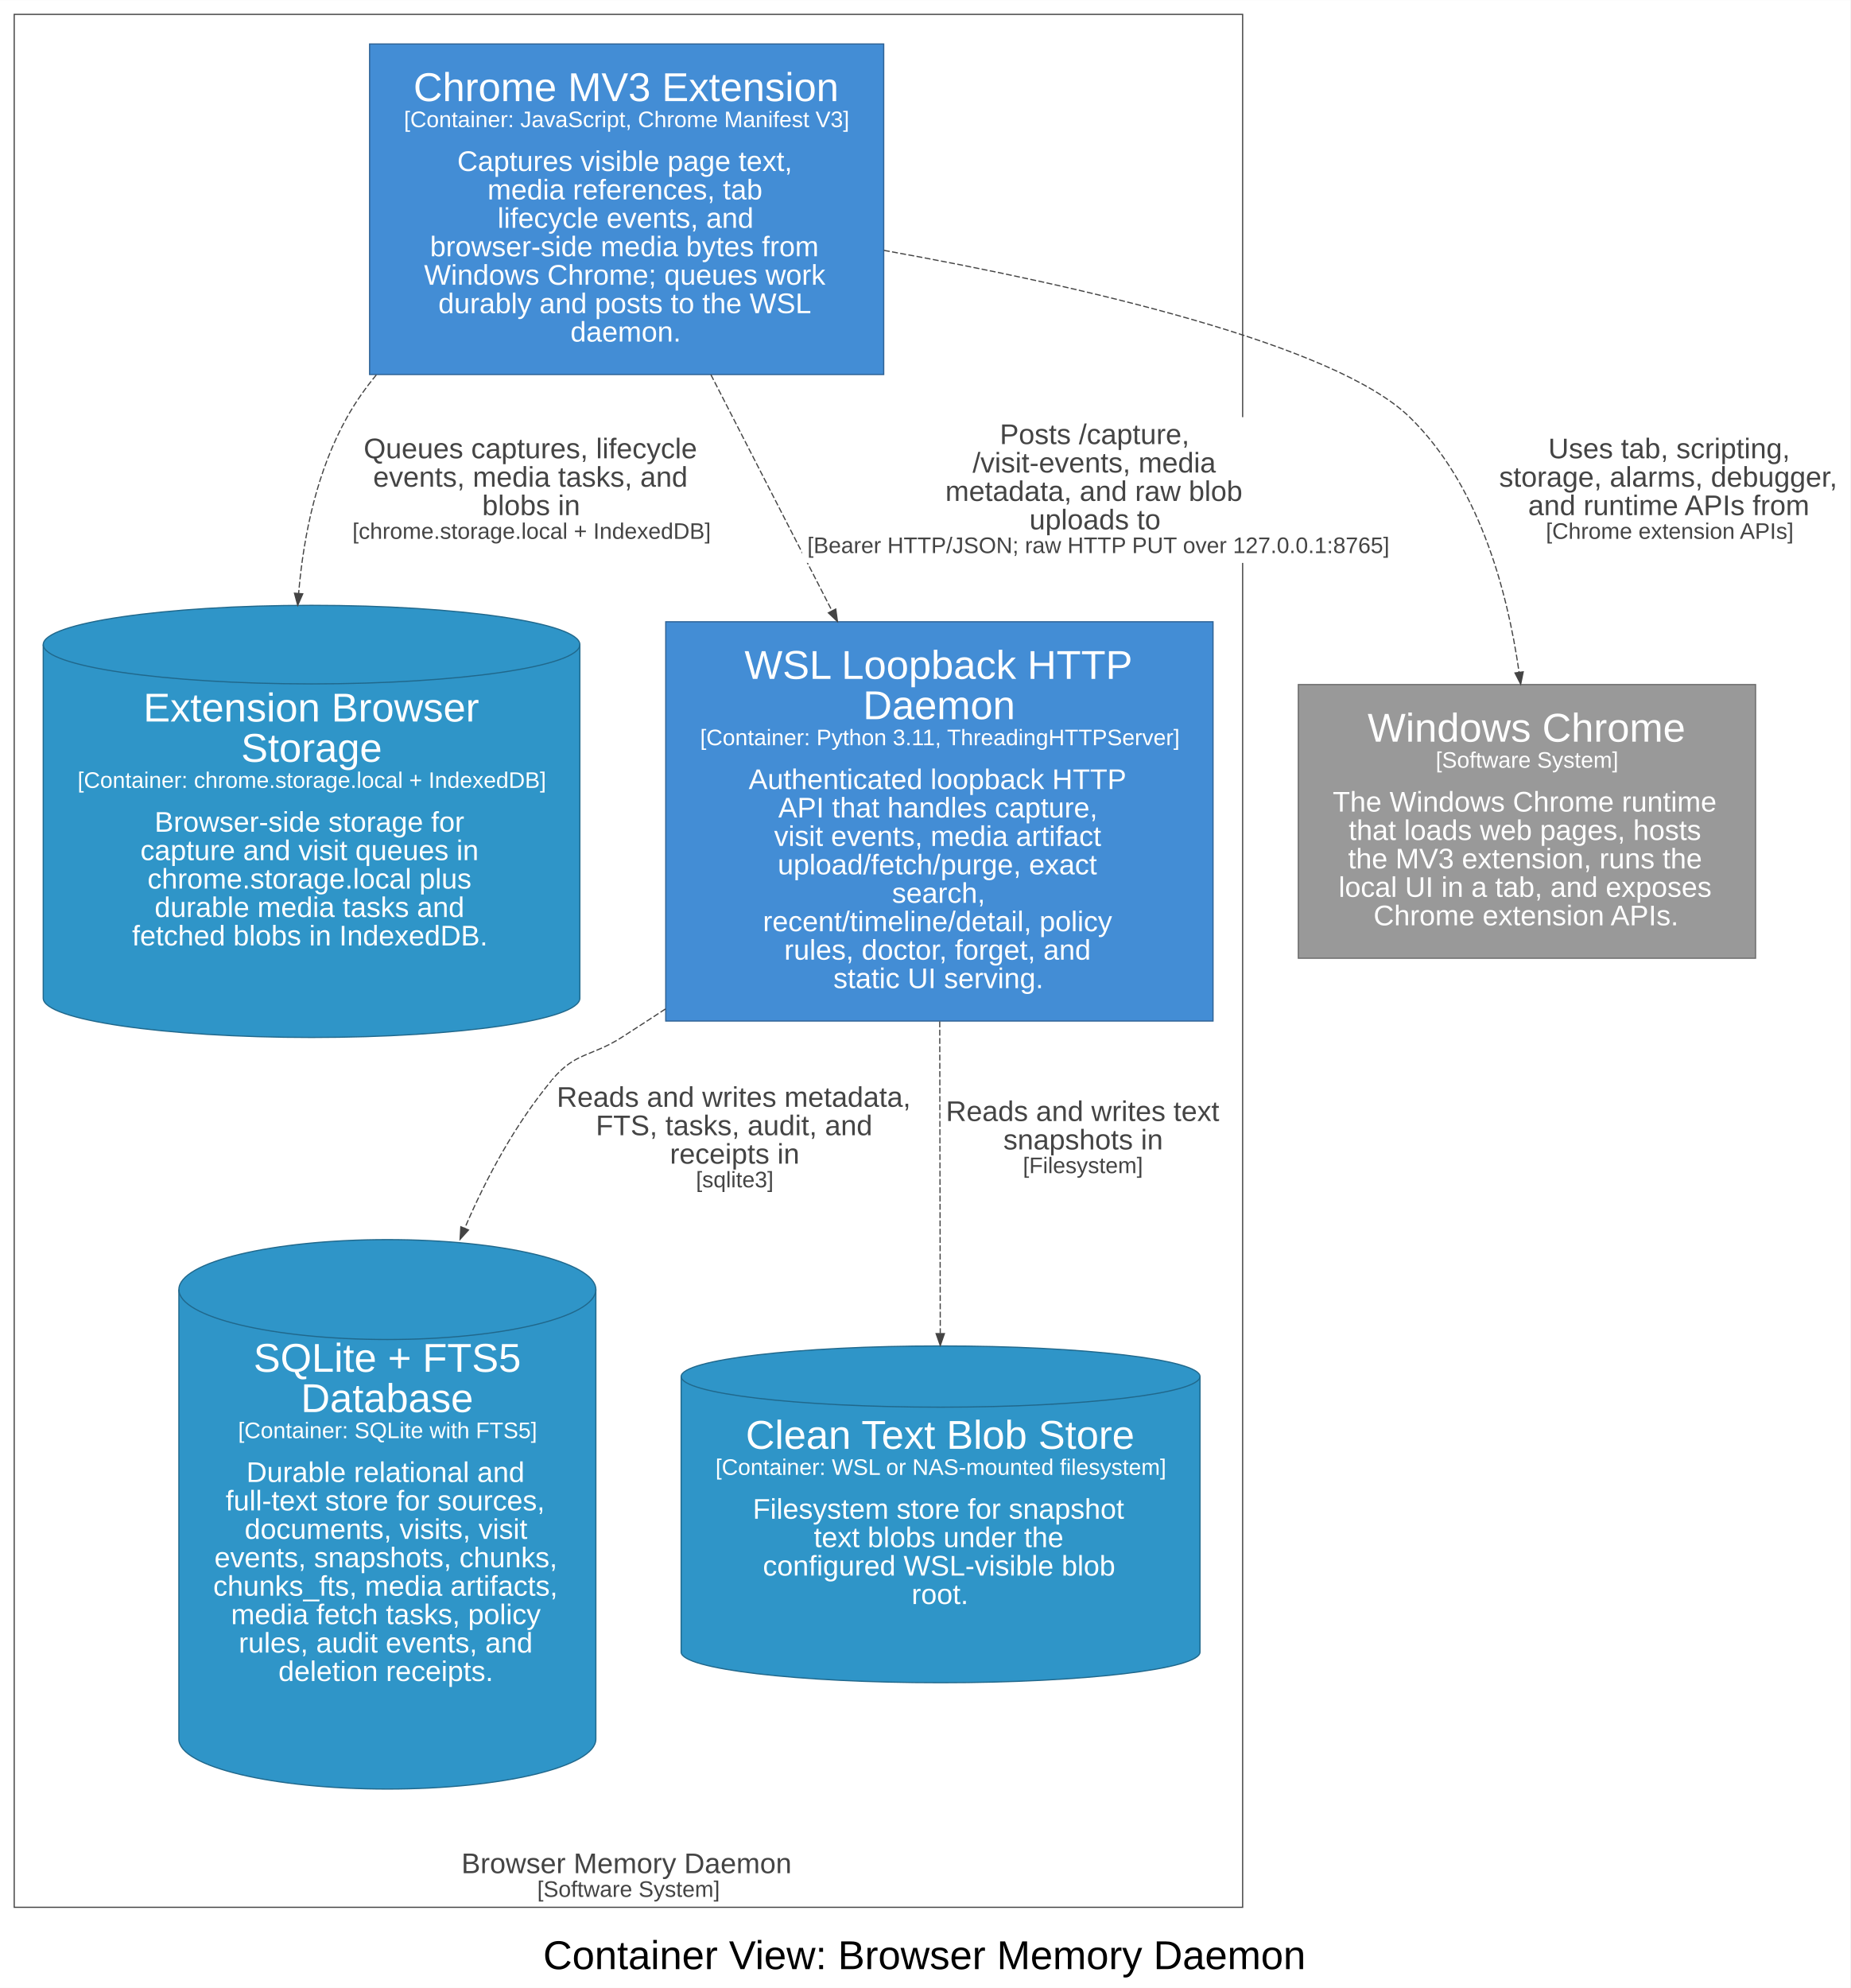
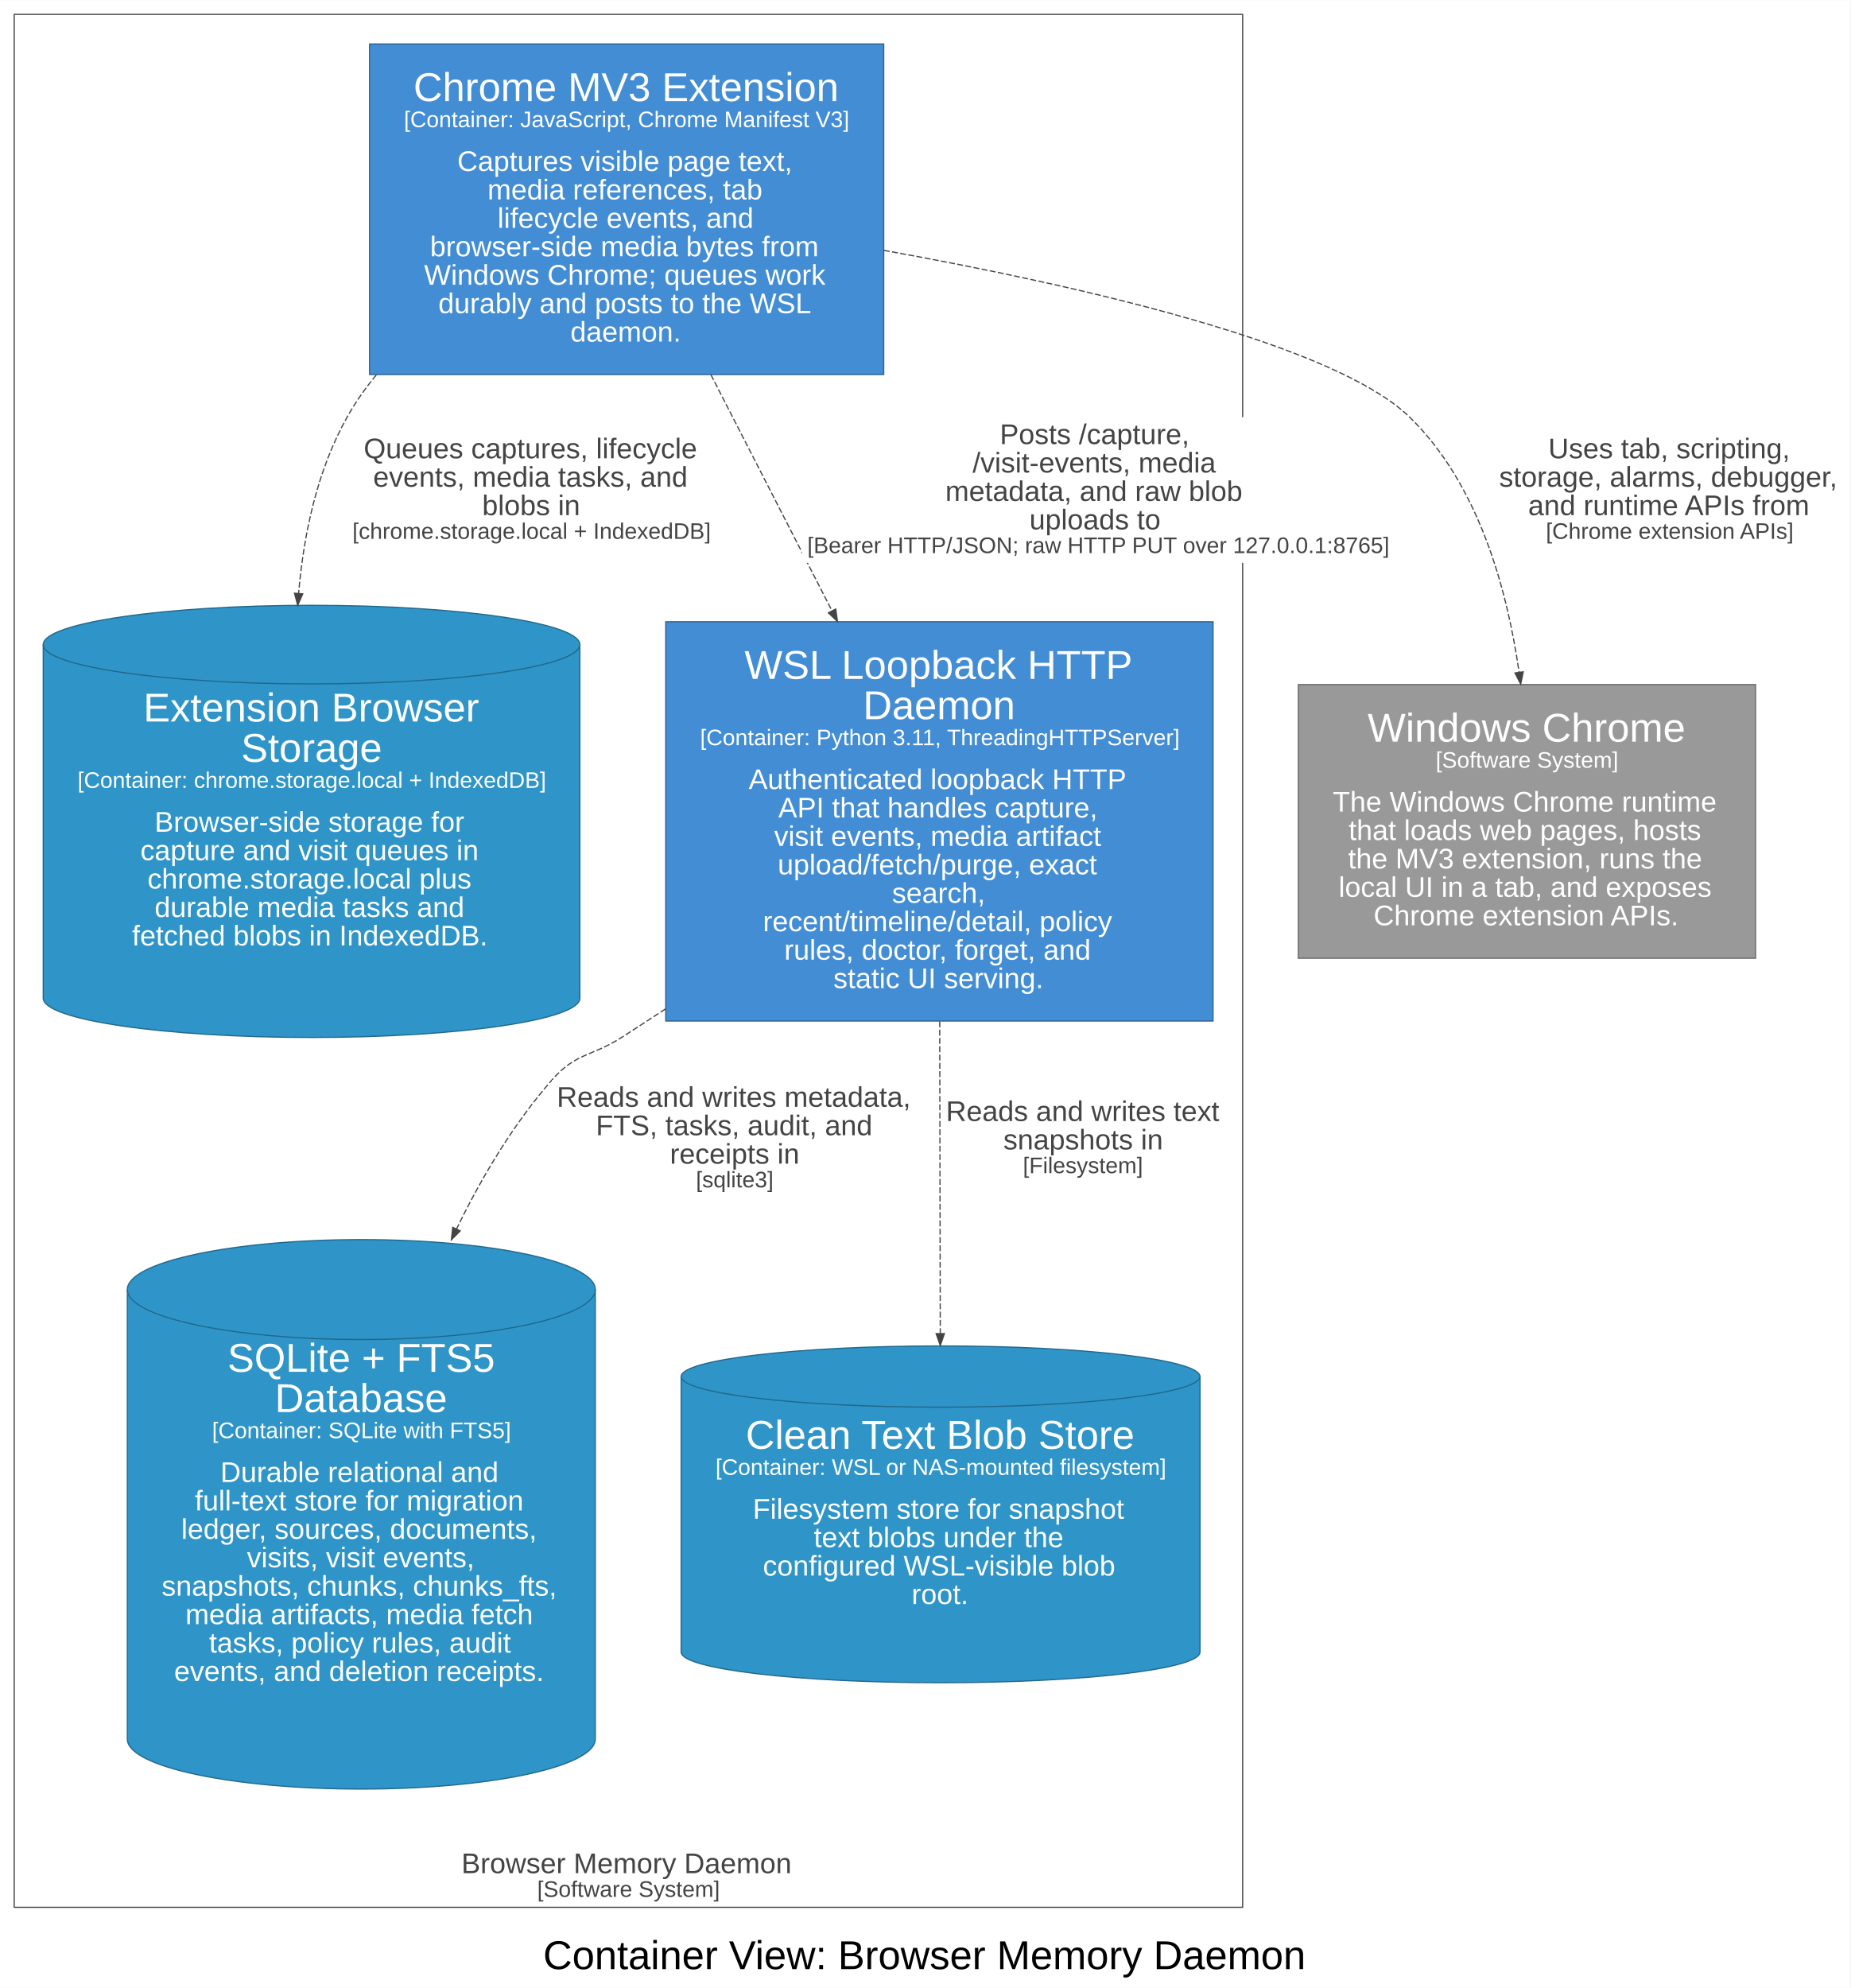
<svg xmlns="http://www.w3.org/2000/svg" width="1562pt" height="1678pt" viewBox="0.00 0.00 1562.00 1677.75">
  <g id="graph0" class="graph" transform="scale(1 1) rotate(0) translate(4 1673.75)">
    <polygon fill="white" stroke="transparent" points="-4,4 -4,-1673.75 1558,-1673.75 1558,4 -4,4" />
    <text text-anchor="start" x="454.5" y="-11.8" font-family="Arial" font-size="34.00">Container View: Browser Memory Daemon</text>
    <g id="clust1" class="cluster">
      <polygon fill="none" stroke="#444444" points="8,-64 8,-1661.75 1045,-1661.75 1045,-64 8,-64" />
      <text text-anchor="start" x="385.5" y="-92.8" font-family="Arial" font-size="24.00" fill="#444444">Browser Memory Daemon</text>
      <text text-anchor="start" x="449.5" y="-72.8" font-family="Arial" font-size="19.00" fill="#444444">[Software System]</text>
    </g>
    <g id="2" class="node">
      <polygon fill="#999999" stroke="#6b6b6b" points="1478,-1096.06 1092,-1096.06 1092,-865.06 1478,-865.06 1478,-1096.06" />
      <text text-anchor="start" x="1150.5" y="-1047.86" font-family="Arial" font-size="34.00" fill="#ffffff">Windows Chrome</text>
      <text text-anchor="start" x="1208" y="-1025.86" font-family="Arial" font-size="19.00" fill="#ffffff">[Software System]</text>
      <text text-anchor="start" x="1121" y="-988.86" font-family="Arial" font-size="24.00" fill="#ffffff">The Windows Chrome runtime</text>
      <text text-anchor="start" x="1134.5" y="-964.86" font-family="Arial" font-size="24.00" fill="#ffffff">that loads web pages, hosts</text>
      <text text-anchor="start" x="1134" y="-940.86" font-family="Arial" font-size="24.00" fill="#ffffff">the MV3 extension, runs the</text>
      <text text-anchor="start" x="1126" y="-916.86" font-family="Arial" font-size="24.00" fill="#ffffff">local UI in a tab, and exposes</text>
      <text text-anchor="start" x="1155.5" y="-892.86" font-family="Arial" font-size="24.00" fill="#ffffff">Chrome extension APIs.</text>
    </g>
    <g id="13" class="node">
      <path fill="#2f95c8" stroke="#20688c" d="M485.5,-1129.78C485.5,-1148.08 383.98,-1162.94 259,-1162.94 134.02,-1162.94 32.5,-1148.08 32.5,-1129.78 32.5,-1129.78 32.5,-831.35 32.5,-831.35 32.5,-813.05 134.02,-798.19 259,-798.19 383.98,-798.19 485.5,-813.05 485.5,-831.35 485.5,-831.35 485.5,-1129.78 485.5,-1129.78" />
      <path fill="none" stroke="#20688c" d="M485.5,-1129.78C485.5,-1111.48 383.98,-1096.62 259,-1096.62 134.02,-1096.62 32.5,-1111.48 32.5,-1129.78" />
      <text text-anchor="start" x="117" y="-1064.86" font-family="Arial" font-size="34.00" fill="#ffffff">Extension Browser</text>
      <text text-anchor="start" x="199.5" y="-1030.86" font-family="Arial" font-size="34.00" fill="#ffffff">Storage</text>
      <text text-anchor="start" x="61.5" y="-1008.86" font-family="Arial" font-size="19.00" fill="#ffffff">[Container: chrome.storage.local + IndexedDB]</text>
      <text text-anchor="start" x="126.5" y="-971.86" font-family="Arial" font-size="24.00" fill="#ffffff">Browser-side storage for</text>
      <text text-anchor="start" x="114.5" y="-947.86" font-family="Arial" font-size="24.00" fill="#ffffff">capture and visit queues in</text>
      <text text-anchor="start" x="120.5" y="-923.86" font-family="Arial" font-size="24.00" fill="#ffffff">chrome.storage.local plus</text>
      <text text-anchor="start" x="126.5" y="-899.86" font-family="Arial" font-size="24.00" fill="#ffffff">durable media tasks and</text>
      <text text-anchor="start" x="107.5" y="-875.86" font-family="Arial" font-size="24.00" fill="#ffffff">fetched blobs in IndexedDB.</text>
    </g>
    <g id="14" class="node">
      <polygon fill="#438dd5" stroke="#2e6295" points="1020,-1149.06 558,-1149.06 558,-812.06 1020,-812.06 1020,-1149.06" />
      <text text-anchor="start" x="624.5" y="-1100.86" font-family="Arial" font-size="34.00" fill="#ffffff">WSL Loopback HTTP</text>
      <text text-anchor="start" x="724.5" y="-1066.86" font-family="Arial" font-size="34.00" fill="#ffffff">Daemon</text>
      <text text-anchor="start" x="587" y="-1044.86" font-family="Arial" font-size="19.00" fill="#ffffff">[Container: Python 3.11, ThreadingHTTPServer]</text>
      <text text-anchor="start" x="628" y="-1007.86" font-family="Arial" font-size="24.00" fill="#ffffff">Authenticated loopback HTTP</text>
      <text text-anchor="start" x="653" y="-983.86" font-family="Arial" font-size="24.00" fill="#ffffff">API that handles capture,</text>
      <text text-anchor="start" x="649.5" y="-959.86" font-family="Arial" font-size="24.00" fill="#ffffff">visit events, media artifact</text>
      <text text-anchor="start" x="652.5" y="-935.86" font-family="Arial" font-size="24.00" fill="#ffffff">upload/fetch/purge, exact</text>
      <text text-anchor="start" x="749" y="-911.86" font-family="Arial" font-size="24.00" fill="#ffffff">search,</text>
      <text text-anchor="start" x="640" y="-887.86" font-family="Arial" font-size="24.00" fill="#ffffff">recent/timeline/detail, policy</text>
      <text text-anchor="start" x="658" y="-863.86" font-family="Arial" font-size="24.00" fill="#ffffff">rules, doctor, forget, and</text>
      <text text-anchor="start" x="699.5" y="-839.86" font-family="Arial" font-size="24.00" fill="#ffffff">static UI serving.</text>
    </g>
-     <g id="27" class="node">
-       <path fill="#2f95c8" stroke="#20688c" d="M499,-585.4C499,-608.67 420.11,-627.56 323,-627.56 225.89,-627.56 147,-608.67 147,-585.4 147,-585.4 147,-205.97 147,-205.97 147,-182.71 225.89,-163.81 323,-163.81 420.11,-163.81 499,-182.71 499,-205.97 499,-205.97 499,-585.4 499,-585.4" />
-       <path fill="none" stroke="#20688c" d="M499,-585.4C499,-562.14 420.11,-543.24 323,-543.24 225.89,-543.24 147,-562.14 147,-585.4" />
-       <text text-anchor="start" x="210" y="-515.99" font-family="Arial" font-size="34.00" fill="#ffffff">SQLite + FTS5</text>
-       <text text-anchor="start" x="250" y="-481.99" font-family="Arial" font-size="34.00" fill="#ffffff">Database</text>
-       <text text-anchor="start" x="197" y="-459.99" font-family="Arial" font-size="19.00" fill="#ffffff">[Container: SQLite with FTS5]</text>
-       <text text-anchor="start" x="204" y="-422.99" font-family="Arial" font-size="24.00" fill="#ffffff">Durable relational and</text>
-       <text text-anchor="start" x="186.5" y="-398.99" font-family="Arial" font-size="24.00" fill="#ffffff">full-text store for sources,</text>
-       <text text-anchor="start" x="202.5" y="-374.99" font-family="Arial" font-size="24.00" fill="#ffffff">documents, visits, visit</text>
-       <text text-anchor="start" x="177" y="-350.99" font-family="Arial" font-size="24.00" fill="#ffffff">events, snapshots, chunks,</text>
-       <text text-anchor="start" x="176" y="-326.99" font-family="Arial" font-size="24.00" fill="#ffffff">chunks_fts, media artifacts,</text>
-       <text text-anchor="start" x="191" y="-302.99" font-family="Arial" font-size="24.00" fill="#ffffff">media fetch tasks, policy</text>
-       <text text-anchor="start" x="197.5" y="-278.99" font-family="Arial" font-size="24.00" fill="#ffffff">rules, audit events, and</text>
-       <text text-anchor="start" x="231" y="-254.99" font-family="Arial" font-size="24.00" fill="#ffffff">deletion receipts.</text>
+     <g id="28" class="node">
+       <path fill="#2f95c8" stroke="#20688c" d="M498.5,-585.4C498.5,-608.67 409.98,-627.56 301,-627.56 192.02,-627.56 103.5,-608.67 103.5,-585.4 103.5,-585.4 103.5,-205.97 103.5,-205.97 103.5,-182.71 192.02,-163.81 301,-163.81 409.98,-163.81 498.5,-182.71 498.5,-205.97 498.5,-205.97 498.5,-585.4 498.5,-585.4" />
+       <path fill="none" stroke="#20688c" d="M498.5,-585.4C498.5,-562.14 409.98,-543.24 301,-543.24 192.02,-543.24 103.5,-562.14 103.5,-585.4" />
+       <text text-anchor="start" x="188" y="-515.99" font-family="Arial" font-size="34.00" fill="#ffffff">SQLite + FTS5</text>
+       <text text-anchor="start" x="228" y="-481.99" font-family="Arial" font-size="34.00" fill="#ffffff">Database</text>
+       <text text-anchor="start" x="175" y="-459.99" font-family="Arial" font-size="19.00" fill="#ffffff">[Container: SQLite with FTS5]</text>
+       <text text-anchor="start" x="182" y="-422.99" font-family="Arial" font-size="24.00" fill="#ffffff">Durable relational and</text>
+       <text text-anchor="start" x="160.5" y="-398.99" font-family="Arial" font-size="24.00" fill="#ffffff">full-text store for migration</text>
+       <text text-anchor="start" x="149" y="-374.99" font-family="Arial" font-size="24.00" fill="#ffffff">ledger, sources, documents,</text>
+       <text text-anchor="start" x="204.5" y="-350.99" font-family="Arial" font-size="24.00" fill="#ffffff">visits, visit events,</text>
+       <text text-anchor="start" x="132.5" y="-326.99" font-family="Arial" font-size="24.00" fill="#ffffff">snapshots, chunks, chunks_fts,</text>
+       <text text-anchor="start" x="152.5" y="-302.99" font-family="Arial" font-size="24.00" fill="#ffffff">media artifacts, media fetch</text>
+       <text text-anchor="start" x="172.5" y="-278.99" font-family="Arial" font-size="24.00" fill="#ffffff">tasks, policy rules, audit</text>
+       <text text-anchor="start" x="143" y="-254.99" font-family="Arial" font-size="24.00" fill="#ffffff">events, and deletion receipts.</text>
    </g>
-     <g id="43" class="edge">
-       <path fill="none" stroke="#444444" stroke-dasharray="5,2" d="M557.75,-822.24C545.36,-814.12 533.05,-806.12 521,-798.38 495.16,-781.77 481.63,-786.01 462,-762.38 431.55,-725.71 407.35,-681.68 388.26,-637.06" />
-       <polygon fill="#444444" stroke="#444444" points="391.49,-635.7 384.39,-627.84 385.03,-638.41 391.49,-635.7" />
+     <g id="44" class="edge">
+       <path fill="none" stroke="#444444" stroke-dasharray="5,2" d="M557.75,-822.24C545.36,-814.12 533.05,-806.12 521,-798.38 495.16,-781.77 482.23,-785.49 462,-762.38 429.84,-725.62 403.2,-681.43 381.46,-636.67" />
+       <polygon fill="#444444" stroke="#444444" points="384.51,-634.92 377.04,-627.41 378.19,-637.94 384.51,-634.92" />
      <polygon fill="white" stroke="transparent" points="462,-663.38 462,-762.38 772,-762.38 772,-663.38 462,-663.38" />
      <text text-anchor="start" x="466" y="-739.67" font-family="Arial" font-size="24.00" fill="#444444">Reads and writes metadata,</text>
      <text text-anchor="start" x="499" y="-715.67" font-family="Arial" font-size="24.00" fill="#444444">FTS, tasks, audit, and</text>
      <text text-anchor="start" x="561.5" y="-691.67" font-family="Arial" font-size="24.00" fill="#444444">receipts in</text>
      <text text-anchor="start" x="583.5" y="-671.67" font-family="Arial" font-size="19.00" fill="#444444">[sqlite3]</text>
    </g>
-     <g id="28" class="node">
+     <g id="29" class="node">
      <path fill="#2f95c8" stroke="#20688c" d="M1009,-511.97C1009,-526.23 910.84,-537.81 790,-537.81 669.16,-537.81 571,-526.23 571,-511.97 571,-511.97 571,-279.4 571,-279.4 571,-265.14 669.16,-253.56 790,-253.56 910.84,-253.56 1009,-265.14 1009,-279.4 1009,-279.4 1009,-511.97 1009,-511.97" />
      <path fill="none" stroke="#20688c" d="M1009,-511.97C1009,-497.71 910.84,-486.13 790,-486.13 669.16,-486.13 571,-497.71 571,-511.97" />
      <text text-anchor="start" x="625.5" y="-450.99" font-family="Arial" font-size="34.00" fill="#ffffff">Clean Text Blob Store</text>
      <text text-anchor="start" x="600" y="-428.99" font-family="Arial" font-size="19.00" fill="#ffffff">[Container: WSL or NAS-mounted filesystem]</text>
      <text text-anchor="start" x="631.5" y="-391.99" font-family="Arial" font-size="24.00" fill="#ffffff">Filesystem store for snapshot</text>
      <text text-anchor="start" x="683" y="-367.99" font-family="Arial" font-size="24.00" fill="#ffffff">text blobs under the</text>
      <text text-anchor="start" x="640" y="-343.99" font-family="Arial" font-size="24.00" fill="#ffffff">configured WSL-visible blob</text>
      <text text-anchor="start" x="765.5" y="-319.99" font-family="Arial" font-size="24.00" fill="#ffffff">root.</text>
    </g>
-     <g id="44" class="edge">
+     <g id="45" class="edge">
      <path fill="none" stroke="#444444" stroke-dasharray="5,2" d="M789.29,-811.75C789.43,-728.7 789.6,-629.21 789.74,-548.46" />
      <polygon fill="#444444" stroke="#444444" points="793.24,-548.21 789.76,-538.2 786.24,-548.2 793.24,-548.21" />
      <polygon fill="white" stroke="transparent" points="790,-675.38 790,-750.38 1031,-750.38 1031,-675.38 790,-675.38" />
      <text text-anchor="start" x="794.5" y="-727.67" font-family="Arial" font-size="24.00" fill="#444444">Reads and writes text</text>
      <text text-anchor="start" x="843" y="-703.67" font-family="Arial" font-size="24.00" fill="#444444">snapshots in</text>
      <text text-anchor="start" x="859.5" y="-683.67" font-family="Arial" font-size="19.00" fill="#444444">[Filesystem]</text>
    </g>
    <g id="5" class="node">
      <polygon fill="#438dd5" stroke="#2e6295" points="742,-1636.75 308,-1636.75 308,-1357.75 742,-1357.75 742,-1636.75" />
      <text text-anchor="start" x="345" y="-1588.55" font-family="Arial" font-size="34.00" fill="#ffffff">Chrome MV3 Extension</text>
      <text text-anchor="start" x="337" y="-1566.55" font-family="Arial" font-size="19.00" fill="#ffffff">[Container: JavaScript, Chrome Manifest V3]</text>
      <text text-anchor="start" x="382" y="-1529.55" font-family="Arial" font-size="24.00" fill="#ffffff">Captures visible page text,</text>
      <text text-anchor="start" x="407.5" y="-1505.55" font-family="Arial" font-size="24.00" fill="#ffffff">media references, tab</text>
      <text text-anchor="start" x="416" y="-1481.55" font-family="Arial" font-size="24.00" fill="#ffffff">lifecycle events, and</text>
      <text text-anchor="start" x="359" y="-1457.55" font-family="Arial" font-size="24.00" fill="#ffffff">browser-side media bytes from</text>
      <text text-anchor="start" x="354" y="-1433.55" font-family="Arial" font-size="24.00" fill="#ffffff">Windows Chrome; queues work</text>
      <text text-anchor="start" x="366" y="-1409.55" font-family="Arial" font-size="24.00" fill="#ffffff">durably and posts to the WSL</text>
      <text text-anchor="start" x="477.5" y="-1385.55" font-family="Arial" font-size="24.00" fill="#ffffff">daemon.</text>
    </g>
-     <g id="35" class="edge">
+     <g id="36" class="edge">
      <path fill="none" stroke="#444444" stroke-dasharray="5,2" d="M742.14,-1462.56C909.52,-1432.39 1122.75,-1383.43 1186,-1321.75 1243.41,-1265.76 1268.02,-1178.58 1278.35,-1106.49" />
      <polygon fill="#444444" stroke="#444444" points="1281.84,-1106.8 1279.72,-1096.42 1274.91,-1105.86 1281.84,-1106.8" />
      <polygon fill="white" stroke="transparent" points="1257,-1210.75 1257,-1309.75 1554,-1309.75 1554,-1210.75 1257,-1210.75" />
      <text text-anchor="start" x="1303" y="-1287.05" font-family="Arial" font-size="24.00" fill="#444444">Uses tab, scripting,</text>
      <text text-anchor="start" x="1261.5" y="-1263.05" font-family="Arial" font-size="24.00" fill="#444444">storage, alarms, debugger,</text>
      <text text-anchor="start" x="1286" y="-1239.05" font-family="Arial" font-size="24.00" fill="#444444">and runtime APIs from</text>
      <text text-anchor="start" x="1301" y="-1219.05" font-family="Arial" font-size="19.00" fill="#444444">[Chrome extension APIs]</text>
    </g>
-     <g id="37" class="edge">
+     <g id="38" class="edge">
      <path fill="none" stroke="#444444" stroke-dasharray="5,2" d="M313.7,-1357.47C304.4,-1346.22 296.04,-1334.31 289,-1321.75 263.99,-1277.15 252.43,-1223.98 248.09,-1173.09" />
      <polygon fill="#444444" stroke="#444444" points="251.57,-1172.65 247.32,-1162.95 244.59,-1173.18 251.57,-1172.65" />
      <polygon fill="white" stroke="transparent" points="289,-1210.75 289,-1309.75 600,-1309.75 600,-1210.75 289,-1210.75" />
      <text text-anchor="start" x="303" y="-1287.05" font-family="Arial" font-size="24.00" fill="#444444">Queues captures, lifecycle</text>
      <text text-anchor="start" x="311" y="-1263.05" font-family="Arial" font-size="24.00" fill="#444444">events, media tasks, and</text>
      <text text-anchor="start" x="403" y="-1239.05" font-family="Arial" font-size="24.00" fill="#444444">blobs in</text>
      <text text-anchor="start" x="293.5" y="-1219.05" font-family="Arial" font-size="19.00" fill="#444444">[chrome.storage.local + IndexedDB]</text>
    </g>
-     <g id="38" class="edge">
+     <g id="39" class="edge">
      <path fill="none" stroke="#444444" stroke-dasharray="5,2" d="M596.09,-1357.65C627.53,-1296.37 664.86,-1223.58 698.27,-1158.44" />
      <polygon fill="#444444" stroke="#444444" points="701.51,-1159.8 702.96,-1149.3 695.28,-1156.6 701.51,-1159.8" />
      <polygon fill="white" stroke="transparent" points="673,-1198.75 673,-1321.75 1168,-1321.75 1168,-1198.75 673,-1198.75" />
      <text text-anchor="start" x="840" y="-1299.05" font-family="Arial" font-size="24.00" fill="#444444">Posts /capture,</text>
      <text text-anchor="start" x="817" y="-1275.05" font-family="Arial" font-size="24.00" fill="#444444">/visit-events, media</text>
      <text text-anchor="start" x="794" y="-1251.05" font-family="Arial" font-size="24.00" fill="#444444">metadata, and raw blob</text>
      <text text-anchor="start" x="865" y="-1227.05" font-family="Arial" font-size="24.00" fill="#444444">uploads to</text>
      <text text-anchor="start" x="677.5" y="-1207.05" font-family="Arial" font-size="19.00" fill="#444444">[Bearer HTTP/JSON; raw HTTP PUT over 127.0.0.1:8765]</text>
    </g>
  </g>
</svg>
